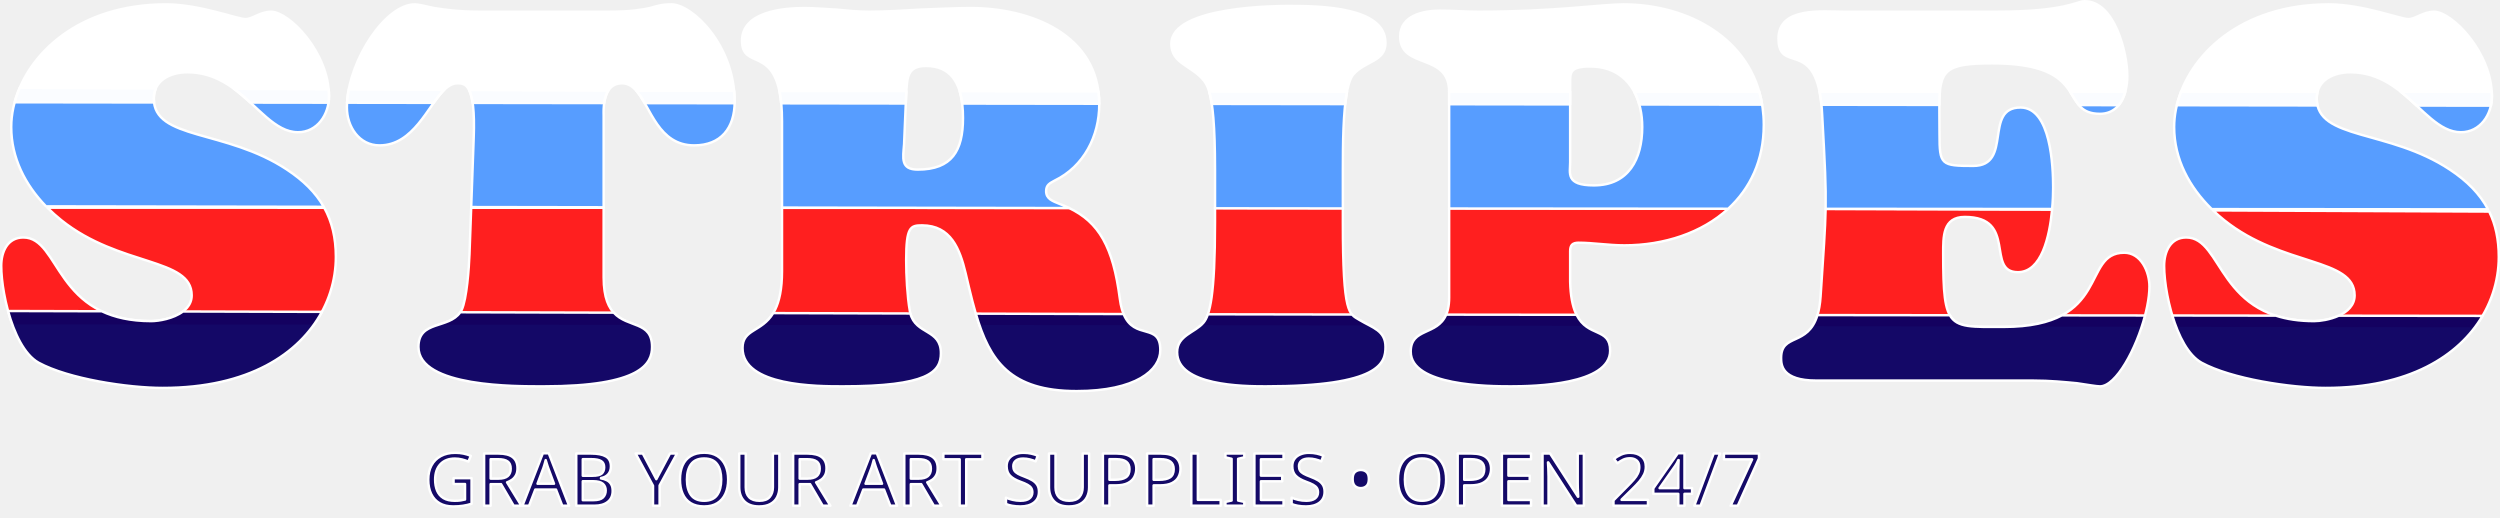
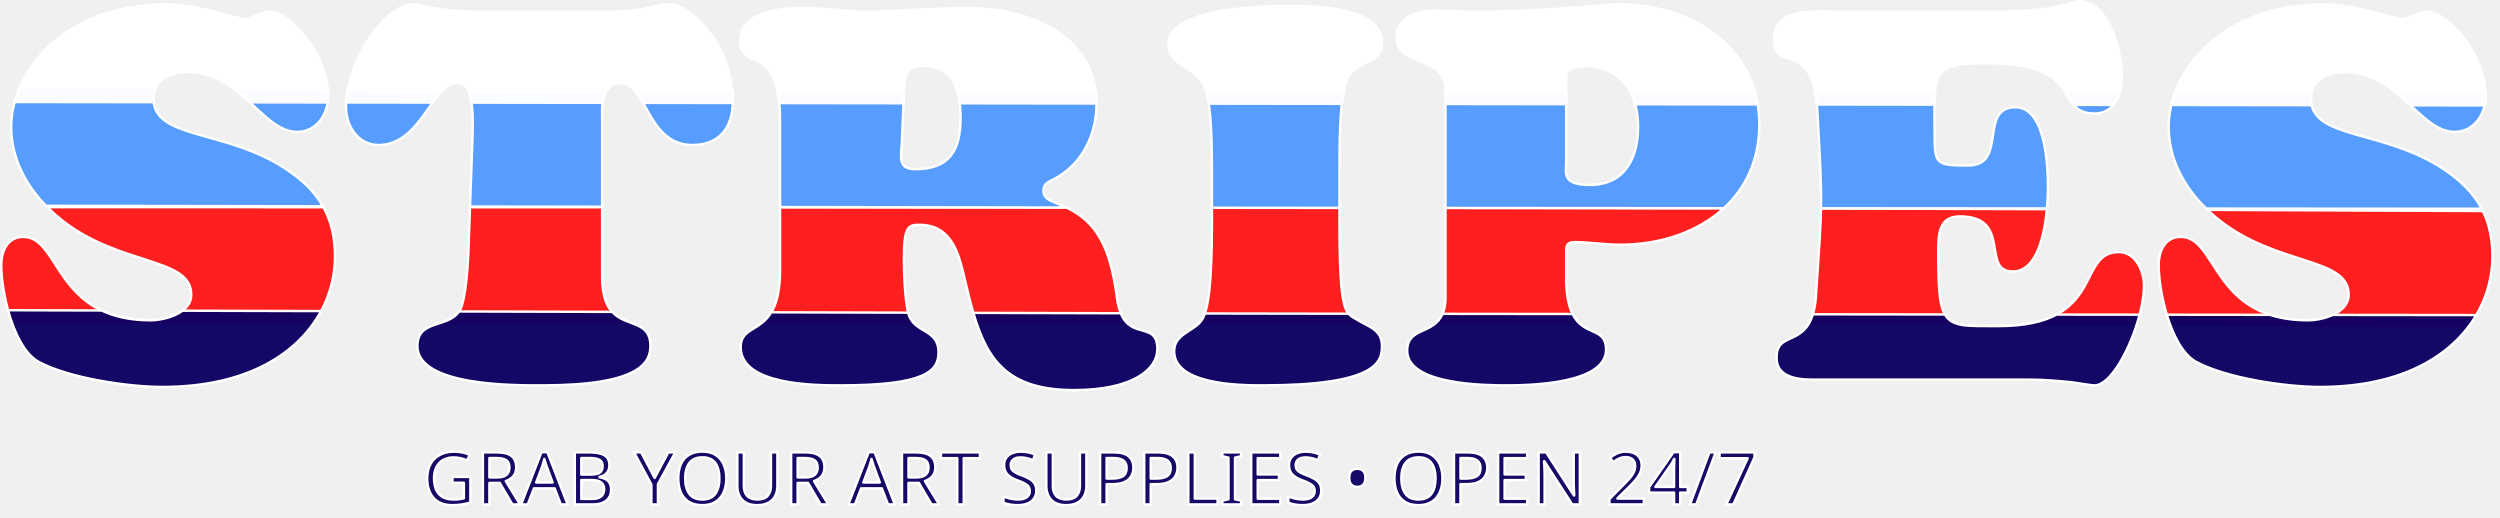
- <svg xmlns="http://www.w3.org/2000/svg" width="912.322" height="188.947" viewBox="0 0 912.322 188.947" version="1.1" id="svg5">
+ <svg xmlns="http://www.w3.org/2000/svg" width="600" height="124.263" viewBox="0 0 914.634 189.426" version="1.1" id="svg5">
  <defs id="defs2" />
  <g id="layer1" style="display:inline" transform="translate(-105.0988,-325.2648)">
    <path id="path3941" style="opacity:0.983;fill:#ff1818;fill-opacity:0.984;stroke:#ffffff;stroke-width:0.9;stroke-linecap:square;stroke-linejoin:round;stroke-dasharray:none;stroke-opacity:1;paint-order:fill markers stroke" d="m 122.395,401.055 c 1.587,1.596 3.269,3.113 5.041,4.531 21.312,17.088 47.617,13.633 47.617,27.457 0,7.296 -10.561,9.408 -14.785,9.408 -35.328,0 -33.024,-30.529 -46.656,-30.529 -5.76,0 -8.062,5.185 -8.062,10.369 0,5.468 1.38,14.227 4.201,21.801 36.536,0.038 73.073,0.051 109.609,0.078 5.672,-7.78 8.301,-16.666 8.301,-25.143 0,-7.003 -1.421,-12.865 -4.236,-17.951 -33.676,0.002 -67.353,-0.022 -101.029,-0.021 z m 154.648,0.031 -0.615,16.98 c -0.192,4.8 -0.959,16.32 -2.879,20.352 -1.993,3.788 -6.155,4.529 -9.701,5.783 24.758,0.016 49.516,0.037 74.273,0.051 -5.227,-2.296 -12.732,-2.829 -12.732,-17.738 V 401.096 c -16.115,-7e-4 -32.23,-0.01 -48.346,-0.01 z m 113.434,0.023 v 23.102 c 0,13.234 -4.046,17.489 -7.85,20.072 19.234,0.011 38.469,0.03 57.703,0.041 -1.491,-1.215 -2.731,-2.83 -3.199,-5.521 -0.96,-5.376 -1.344,-13.057 -1.344,-18.625 0,-12.096 1.536,-12.672 5.76,-12.672 10.56,0 13.825,8.641 15.938,17.473 1.676,7.137 3.185,13.665 5.174,19.361 18.638,0.011 37.276,0.027 55.914,0.039 -2.179,-1.491 -4.067,-4.256 -4.832,-10.184 -2.44,-18.826 -7.592,-27.828 -18.574,-33.064 -34.896,-0.021 -69.793,-0.014 -104.689,-0.021 z m 158.016,0.031 v 5.213 c 0,26.88 -1.921,33.986 -4.225,36.674 -0.422,0.502 -0.914,0.949 -1.441,1.369 20.958,0.015 41.915,0.068 62.873,0.086 -1.357,-0.759 -2.864,-1.49 -4.408,-2.416 -3.84,-2.304 -6.143,-1.537 -6.143,-35.713 V 401.201 c -15.552,-0.018 -31.104,-0.047 -46.656,-0.06 z m 85.439,0.131 v 32.539 c 0,6.311 -2.26,9.024 -4.959,10.713 18.417,0.017 36.833,0.076 55.25,0.096 -3.081,-2.113 -5.88,-6.117 -6.131,-16.568 v -11.137 c 0,-2.112 0.768,-3.072 3.072,-3.072 5.184,0 10.943,0.961 16.703,0.961 14.537,0 28.324,-4.569 37.873,-13.342 -33.936,-0.076 -67.872,-0.141 -101.809,-0.189 z m 137.387,0.254 c -0.144,7.457 -0.744,15.362 -1.834,31.9 -0.374,5.669 -1.66,9.101 -3.316,11.334 40.117,0.057 80.234,0.126 120.352,0.209 1.807,-5.383 2.965,-10.856 2.965,-15.189 0,-5.376 -3.073,-12.289 -9.217,-12.289 -15.744,0 -4.609,27.072 -43.969,27.072 -20.16,0 -22.08,1.344 -22.08,-26.688 0,-6.144 -0.191,-13.441 7.873,-13.441 19.392,0 7.489,20.16 19.393,20.16 8.652,0 11.563,-12.995 12.477,-22.801 -27.547,-0.093 -55.095,-0.197 -82.643,-0.268 z m 141.385,0.516 c 1.291,1.236 2.641,2.421 4.045,3.545 21.312,17.088 47.615,13.633 47.615,27.457 0,7.296 -10.559,9.408 -14.783,9.408 -35.328,0 -33.024,-30.529 -46.656,-30.529 -5.76,0 -8.064,5.185 -8.064,10.369 0,5.688 1.501,14.929 4.557,22.701 36.161,0.078 72.322,0.083 108.482,0.188 6.2,-8.017 9.072,-17.305 9.072,-26.152 0,-6.372 -1.169,-11.802 -3.5,-16.561 -33.589,-0.177 -67.179,-0.291 -100.768,-0.426 z" />
    <path id="path3939" style="opacity:0.983;fill:#0d0063;fill-opacity:0.984;stroke:#ffffff;stroke-width:0.9;stroke-linecap:square;stroke-linejoin:round;stroke-dasharray:none;stroke-opacity:1;paint-order:fill markers stroke" d="m 108.041,438.762 c 2.206,8.036 5.892,15.906 11.139,18.857 10.944,5.952 32.641,9.215 45.312,9.215 31.439,0 49.872,-12.522 58.061,-27.76 -16.898,-0.048 -33.796,-0.092 -50.693,-0.139 -3.46,2.614 -8.852,3.516 -11.592,3.516 -7.551,0 -13.372,-1.402 -18.008,-3.596 -11.406,-0.031 -22.813,-0.063 -34.219,-0.094 z m 165.02,0.451 c -4.264,6.204 -15.256,2.864 -15.256,12.645 0,14.784 35.903,14.4 45.695,14.4 35.904,0 39.553,-8.448 39.553,-14.4 0,-9.492 -8.806,-6.832 -13.982,-12.492 -18.67,-0.053 -37.34,-0.099 -56.01,-0.152 z m 114.213,0.312 c -4.243,6.992 -11.197,5.777 -11.197,12.717 0,14.016 27.264,14.016 36.48,14.016 31.104,0 35.902,-5.184 35.902,-12.096 0,-8.903 -9.137,-6.698 -11.143,-14.5 -16.681,-0.045 -33.362,-0.09 -50.043,-0.137 z m 73.936,0.201 c 5.011,17.174 12.478,28.26 36.787,28.26 21.696,0 30.527,-7.681 30.527,-14.977 0,-10.167 -9.4,-3.417 -13.389,-13.137 -17.975,-0.046 -35.951,-0.098 -53.926,-0.146 z m 84.686,0.23 c -0.503,1.455 -1.053,2.401 -1.627,3.07 -3.072,3.648 -9.6,4.608 -9.6,10.752 0,12.288 24.192,12.479 32.256,12.479 42.048,0 43.775,-8.64 43.775,-14.4 0,-5.952 -4.608,-6.911 -9.408,-9.791 -1.057,-0.634 -1.991,-1.057 -2.799,-2.018 -17.532,-0.04 -35.065,-0.049 -52.598,-0.092 z m 86.953,0.133 c -3.283,7.727 -12.932,4.731 -12.932,13.496 0,12.48 28.416,12.672 36.48,12.672 8.64,0 36.287,-0.575 36.287,-13.055 0,-8.483 -8.128,-4.726 -12.258,-13.057 -15.859,-0.031 -31.719,-0.022 -47.578,-0.057 z M 768.338,440.25 c -3.521,11.564 -13.254,6.52 -13.254,15.641 0,2.496 0.191,8.256 12.863,8.256 h 78.912 c 6.528,0 11.905,0.575 16.129,0.959 4.032,0.576 7.103,1.152 8.447,1.152 5.856,0 13.261,-13.611 16.455,-25.867 -10.126,-0.008 -20.251,-0.025 -30.377,-0.035 -4.734,2.525 -11.406,4.207 -21.215,4.207 -11.389,0 -16.954,0.426 -19.643,-4.256 -16.106,-0.02 -32.212,-0.032 -48.318,-0.057 z m 129.496,0.152 c 2.245,7.445 5.77,14.467 10.658,17.217 10.944,5.952 32.639,9.215 45.311,9.215 30.428,0 48.677,-11.728 57.244,-26.297 -17.492,0.003 -34.984,-0.058 -52.477,-0.062 -3.172,1.445 -6.875,1.977 -8.99,1.977 -5.52,0 -10.121,-0.746 -14.008,-2.004 -12.579,-0.005 -25.159,-0.036 -37.738,-0.045 z" />
    <path id="path3943" style="opacity:0.983;fill:#5199ff;fill-opacity:0.984;stroke:#ffffff;stroke-width:0.9;stroke-linecap:square;stroke-linejoin:round;stroke-dasharray:none;stroke-opacity:1;paint-order:fill markers stroke" d="m 112.289,357.314 c -2.048,4.776 -3.094,9.659 -3.094,14.287 0,11.266 5.103,21.13 12.707,28.967 33.781,0.086 67.561,0.1 101.342,0.168 -2.976,-5.224 -7.452,-9.623 -13.439,-13.582 -22.272,-14.784 -48.576,-10.752 -48.576,-25.92 0,-1.397 0.268,-2.613 0.73,-3.678 -16.557,-0.092 -33.113,-0.134 -49.67,-0.242 z m 78.229,0.383 c 8.799,6.478 14.911,15.824 23.318,15.824 7.104,0 11.328,-6.527 11.328,-13.055 0,-0.872 -0.051,-1.74 -0.133,-2.602 -11.505,-0.051 -23.009,-0.11 -34.514,-0.168 z m 41.85,0.203 c -0.435,2.245 -0.676,4.464 -0.676,6.598 0,6.912 4.416,13.824 11.904,13.824 12.415,0 17.611,-14.427 23.598,-20.252 -11.609,-0.044 -23.217,-0.12 -34.826,-0.17 z m 43.928,0.215 c 1.242,2.48 2.053,7.47 1.67,17.52 l -0.912,25.191 c 16.112,0.029 32.224,0.055 48.336,0.08 v -33.336 c 0,-1.031 -0.336,-6.034 1.701,-9.217 -16.932,-0.049 -33.863,-0.177 -50.795,-0.238 z m 61.018,0.254 c 5.288,6.007 7.992,19.953 21.1,19.953 9.792,0 14.783,-6.336 14.783,-15.936 0,-1.347 -0.069,-2.668 -0.193,-3.963 -11.896,-0.027 -23.793,-0.022 -35.689,-0.055 z m 52.221,0.082 c 0.591,2.837 0.943,6.432 0.943,11.039 v 31.525 c 34.938,0.047 69.876,0.14 104.814,0.176 -1.151,-0.554 -2.346,-1.08 -3.631,-1.557 -2.304,-0.96 -4.801,-1.727 -4.801,-4.607 0,-2.304 1.344,-2.882 3.072,-3.842 10.752,-5.184 16.32,-16.32 16.32,-27.84 0,-1.639 -0.107,-3.208 -0.307,-4.717 -16.879,-0.015 -33.758,-0.055 -50.637,-0.078 0.906,2.984 1.215,6.394 1.215,9.787 0,11.904 -4.032,18.816 -16.512,18.816 -6.336,0 -5.376,-4.225 -4.992,-9.217 l 0.768,-18.238 c 0.026,-0.407 0.049,-0.786 0.072,-1.178 -15.442,-0.024 -30.884,-0.038 -46.326,-0.07 z m 156.834,0.24 c 1.234,4.188 2.125,12.058 2.125,28.654 v 13.934 c 15.552,0.014 31.104,0.038 46.656,0.051 V 387.346 c 0,-9.657 0.107,-21.271 1.516,-28.625 -16.766,-0.004 -33.531,-0.02 -50.297,-0.029 z m 87.564,0.029 c 10e-6,0.006 0,0.011 0,0.018 v 42.621 c 33.944,0.026 67.888,0.056 101.832,0.08 7.969,-7.332 12.984,-17.593 12.984,-30.605 0,-4.352 -0.583,-8.387 -1.648,-12.111 -15.217,0.004 -30.434,-0.003 -45.65,0 1.965,3.64 2.947,8.086 2.947,12.879 0,11.712 -4.992,21.312 -17.664,21.312 -10.368,0 -8.641,-4.415 -8.641,-8.447 v -25.744 c -14.72,0.002 -29.44,-9.8e-4 -44.16,-0.002 z m 135.172,0.002 c 0.463,2.313 0.802,5.081 0.957,8.463 1.009,18.262 1.417,26.004 1.26,34.281 27.554,0.019 55.108,0.045 82.662,0.065 0.283,-3.141 0.365,-5.944 0.365,-7.85 0,-7.488 -0.768,-29.184 -11.904,-29.184 -13.632,0 -2.687,21.312 -17.279,21.312 -11.712,0 -12.289,-0.384 -12.289,-11.52 0,-6.769 -0.192,-11.811 0.146,-15.566 -14.639,0.004 -29.279,-0.006 -43.918,-0.002 z m 91.414,0.002 c 2.759,4.197 3.962,8.078 10.918,8.078 5.254,0 8.043,-3.69 9.244,-8.078 -6.721,9.8e-4 -13.441,-10e-4 -20.162,0 z m 40.508,0 c -1.667,4.323 -2.518,8.704 -2.518,12.877 0,11.758 5.566,21.981 13.725,29.975 33.603,0.026 67.206,0.047 100.809,0.078 -2.964,-5.627 -7.594,-10.313 -13.926,-14.5 -22.272,-14.784 -48.576,-10.752 -48.576,-25.92 0,-0.91 0.118,-1.742 0.322,-2.51 -16.612,-0.002 -33.224,-10e-4 -49.836,0 z m 80.145,0.002 c 8.093,6.394 14.006,14.795 21.978,14.795 7.104,0 11.328,-6.527 11.328,-13.055 0,-0.582 -0.026,-1.162 -0.062,-1.74 -11.081,-0.006 -22.163,0.003 -33.244,0 z" />
    <path id="path3945" style="opacity:0.983;fill:#ffffff;fill-opacity:0.984;stroke:#ffffff;stroke-width:0.9;stroke-linecap:square;stroke-linejoin:round;stroke-dasharray:none;stroke-opacity:1;paint-order:fill markers stroke" d="m 865.867,325.715 c -3.072,0 -6.719,3.84 -32.447,3.84 h -55.297 c -7.872,0 -24,-1.921 -24,9.791 0,13.014 13.293,-0.191 15.668,24.145 14.344,0.02 28.689,0.038 43.033,0.059 0.1,-12.655 2.008,-15.178 19.252,-15.178 26.848,0 27.286,9.976 31.689,15.248 4.833,0.007 9.667,0.013 14.5,0.019 2.267,-2.766 3.154,-6.909 3.154,-10.66 0,-8.448 -4.609,-27.264 -15.553,-27.264 z m -700.223,1.152 c -31.775,0 -50.406,18.024 -55.197,35.717 16.956,0.022 33.911,0.048 50.867,0.07 -0.055,-0.454 -0.086,-0.926 -0.086,-1.42 0,-6.912 6.335,-9.6 12.287,-9.6 10.061,0 16.951,5.553 22.959,11.066 9.505,0.012 19.009,0.027 28.514,0.039 0.113,-0.751 0.176,-1.512 0.176,-2.273 0,-16.128 -14.591,-30.912 -21.119,-30.912 -4.032,0 -6.72,2.688 -9.408,2.688 -2.88,0 -16.704,-5.375 -28.992,-5.375 z m 90.814,0 c -10.557,0 -23.789,19.831 -24.711,35.883 10.535,0.014 21.07,0.029 31.605,0.043 2.817,-3.963 5.43,-7.127 8.658,-7.127 1.912,0 4.496,-0.056 5.557,7.146 16.003,0.021 32.007,0.045 48.01,0.066 0.472,-3.358 1.962,-7.213 6.529,-7.213 3.692,0 5.966,3.222 8.26,7.234 10.936,0.015 21.872,0.03 32.809,0.045 0.004,-0.188 0.019,-0.368 0.019,-0.559 0,-20.736 -15.551,-35.52 -23.039,-35.52 -3.648,0 -5.185,0.576 -7.873,1.344 -2.88,0.576 -6.719,1.344 -14.975,1.344 h -47.232 c -7.68,0 -12.864,-0.768 -16.512,-1.344 -3.648,-0.768 -5.761,-1.344 -7.105,-1.344 z m 441.025,0 c -8.064,0 -24.961,2.688 -52.801,2.688 -4.8,0 -9.407,-0.385 -14.207,-0.385 -5.952,0 -14.4,1.728 -14.4,9.408 0,12.096 17.855,5.76 17.855,20.16 v 4.564 c 14.72,0.02 29.44,0.04 44.16,0.06 v -7.697 c 0,-3.84 -0.191,-6.145 7.297,-6.145 9.787,0 15.672,5.786 17.934,13.877 14.945,0.021 29.889,0.04 44.834,0.06 -3.912,-24.005 -26.889,-36.592 -50.672,-36.592 z m 257.471,0 c -32.425,0 -51.165,18.768 -55.477,36.801 17.113,0.025 34.227,0.046 51.34,0.07 -0.179,-0.774 -0.279,-1.603 -0.279,-2.504 0,-6.912 6.337,-9.6 12.289,-9.6 10.735,0 17.837,6.302 24.133,12.152 9.044,0.013 18.089,0.024 27.133,0.037 0.247,-1.097 0.383,-2.226 0.383,-3.357 0,-16.128 -14.593,-30.912 -21.121,-30.912 -4.032,0 -6.72,2.688 -9.408,2.688 -2.88,0 -16.704,-5.375 -28.992,-5.375 z m -379.391,0.576 c -3.84,0 -43.008,-0.002 -43.008,13.822 0,7.296 7.486,7.873 11.902,13.441 1.076,1.37 2.102,3.503 2.85,8.477 16.23,0.022 32.461,0.044 48.691,0.066 0.556,-5.058 1.471,-9.091 2.988,-10.848 4.416,-4.992 11.711,-4.608 11.711,-11.52 0,-13.056 -23.615,-13.439 -35.135,-13.439 z m -177.025,0.768 c -7.68,0 -22.654,1.344 -22.654,11.904 0,10.922 12.273,1.503 14.301,22.854 15.154,0.02 30.307,0.042 45.461,0.062 l 0.141,-3.332 c 0.384,-5.952 0.193,-10.369 7.297,-10.369 9.035,0 12.257,6.319 13.15,13.729 16.671,0.022 33.341,0.046 50.012,0.068 -0.146,-25.369 -25.209,-34.916 -46.842,-34.916 -6.144,0 -12.481,0.384 -18.625,0.576 -6.336,0.384 -12.479,0.768 -18.623,0.768 -3.84,0 -7.873,-0.384 -11.713,-0.768 -4.032,-0.192 -7.872,-0.576 -11.904,-0.576 z" />
    <path style="display:none;opacity:0.983;fill:none;fill-opacity:1;stroke:#130092;stroke-width:35.092;stroke-linecap:square;stroke-linejoin:round;stroke-dasharray:none;stroke-opacity:1;paint-order:fill markers stroke" d="m 100.279,465.291 929.376,0.989" id="path1711" />
    <path style="display:none;opacity:0.983;fill:none;fill-opacity:1;stroke:#ff1818;stroke-width:35.092;stroke-linecap:square;stroke-linejoin:round;stroke-dasharray:none;stroke-opacity:1;paint-order:fill markers stroke" d="m 100.279,422.343 929.376,0.989" id="path1725" />
    <path style="display:none;opacity:0.983;fill:none;fill-opacity:1;stroke:#5199ff;stroke-width:35.092;stroke-linecap:square;stroke-linejoin:round;stroke-dasharray:none;stroke-opacity:1;paint-order:fill markers stroke" d="m 100.279,379.395 929.376,0.989" id="path1823" />
    <path style="display:none;opacity:0.983;fill:none;fill-opacity:1;stroke:#ffffff;stroke-width:35.092;stroke-linecap:square;stroke-linejoin:round;stroke-dasharray:none;stroke-opacity:1;paint-order:fill markers stroke" d="m 100.279,336.447 929.376,0.989" id="path1825" />
    <text xml:space="preserve" style="font-style:normal;font-variant:normal;font-weight:normal;font-stretch:normal;font-size:26.667px;font-family:'Cooper Std';-inkscape-font-specification:'Cooper Std, Normal';font-variant-ligatures:normal;font-variant-caps:normal;font-variant-numeric:normal;font-variant-east-asian:normal;opacity:0.983;fill:#0c0062;fill-opacity:0.969;stroke:#ffffff;stroke-width:0.9;stroke-linecap:square;stroke-linejoin:round;stroke-dasharray:none;stroke-opacity:1;paint-order:fill markers stroke" x="259.753" y="509.815" id="text4712">
      <tspan id="tspan4710" x="259.753" y="509.815">GRAB YOUR ART SUPPLIES • OPEN 24/7</tspan>
    </text>
  </g>
</svg>
